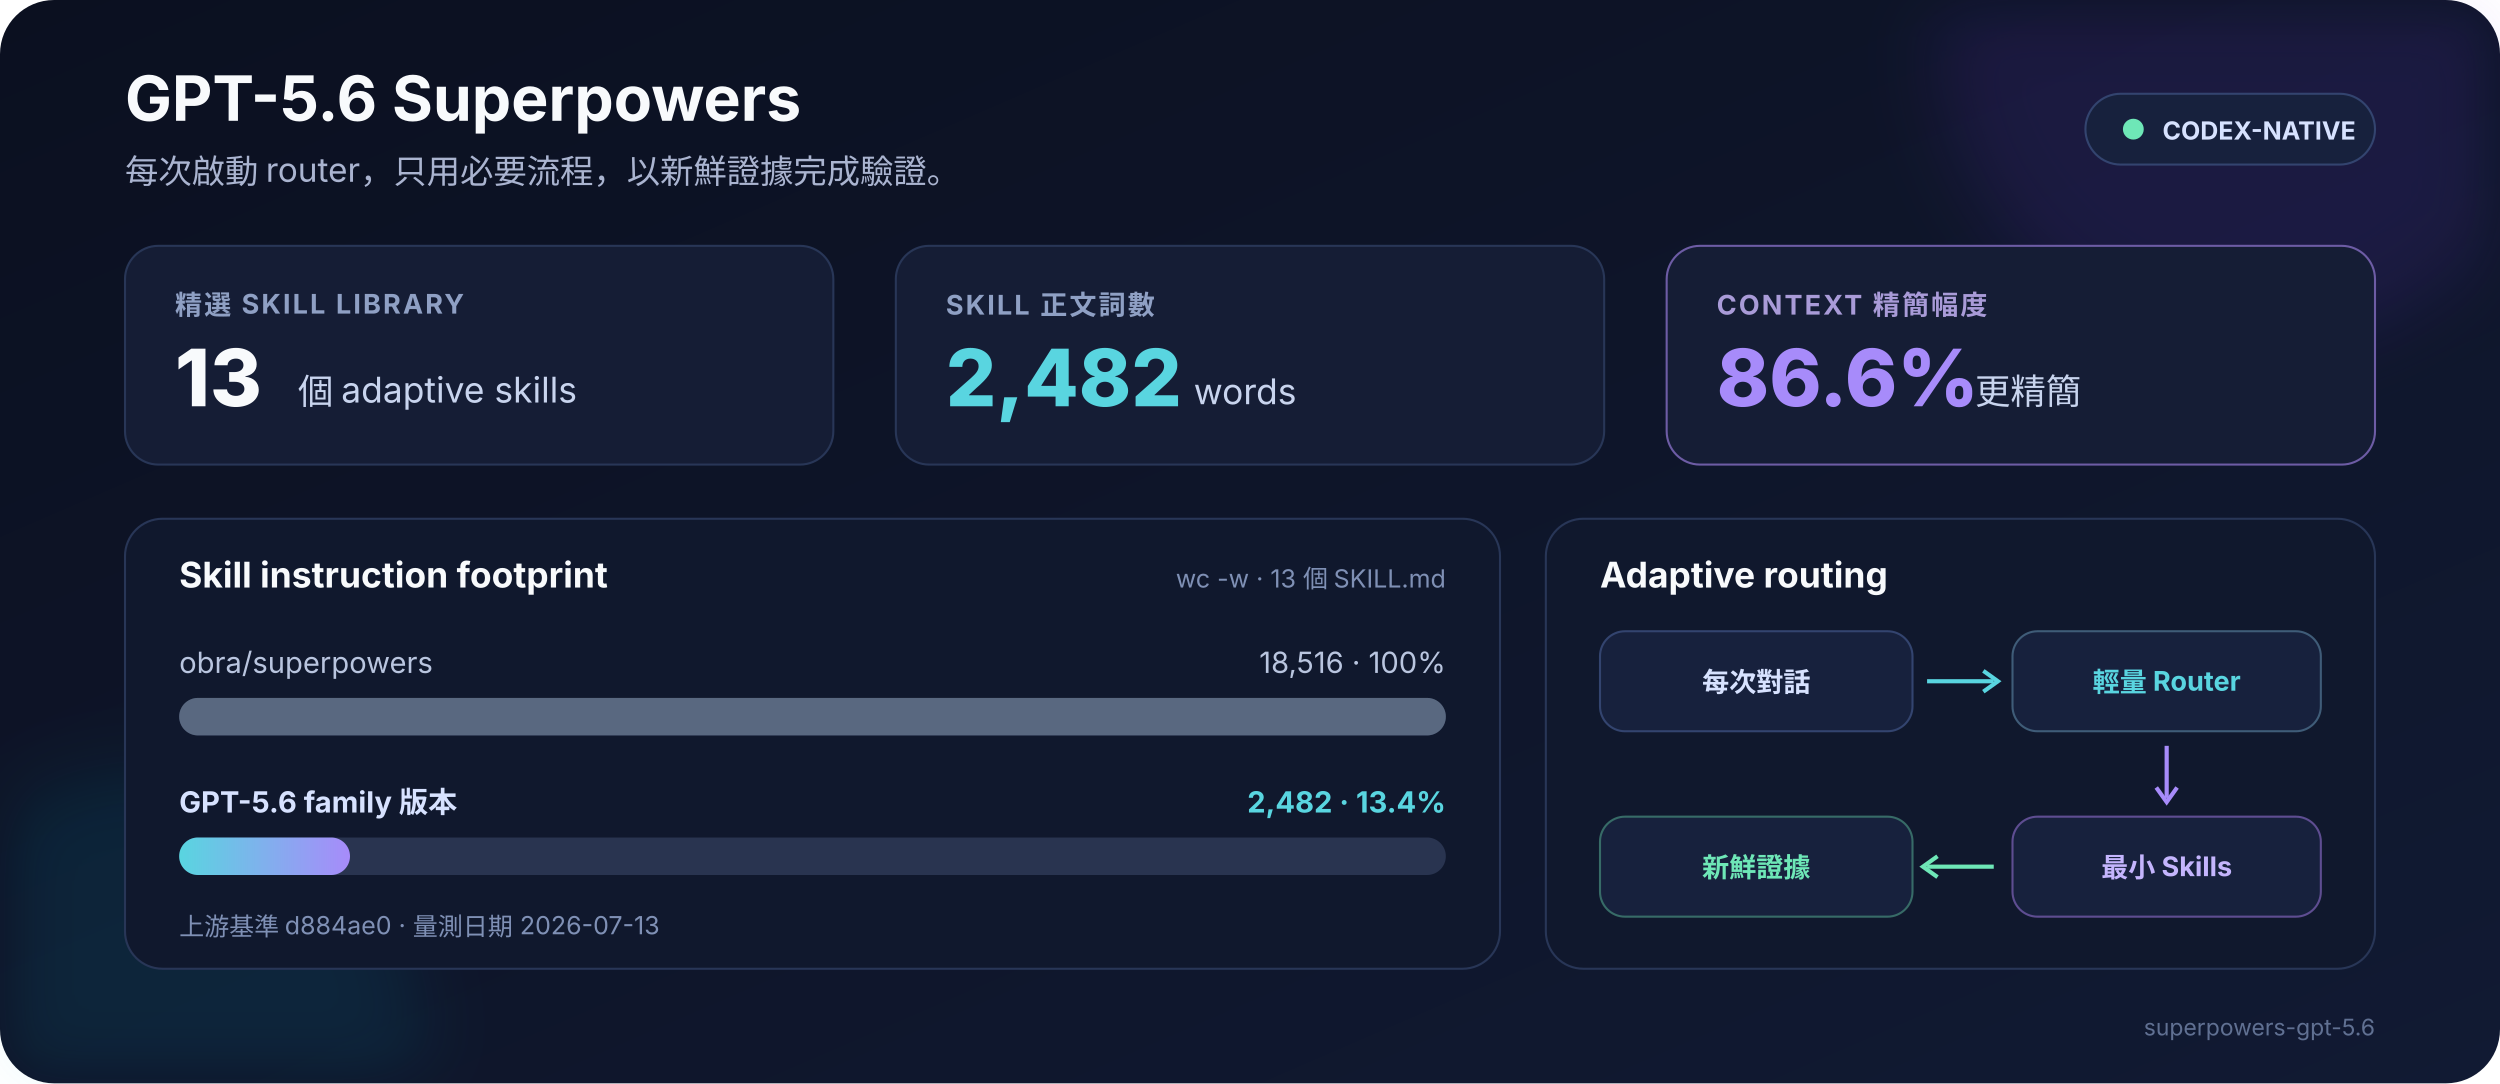
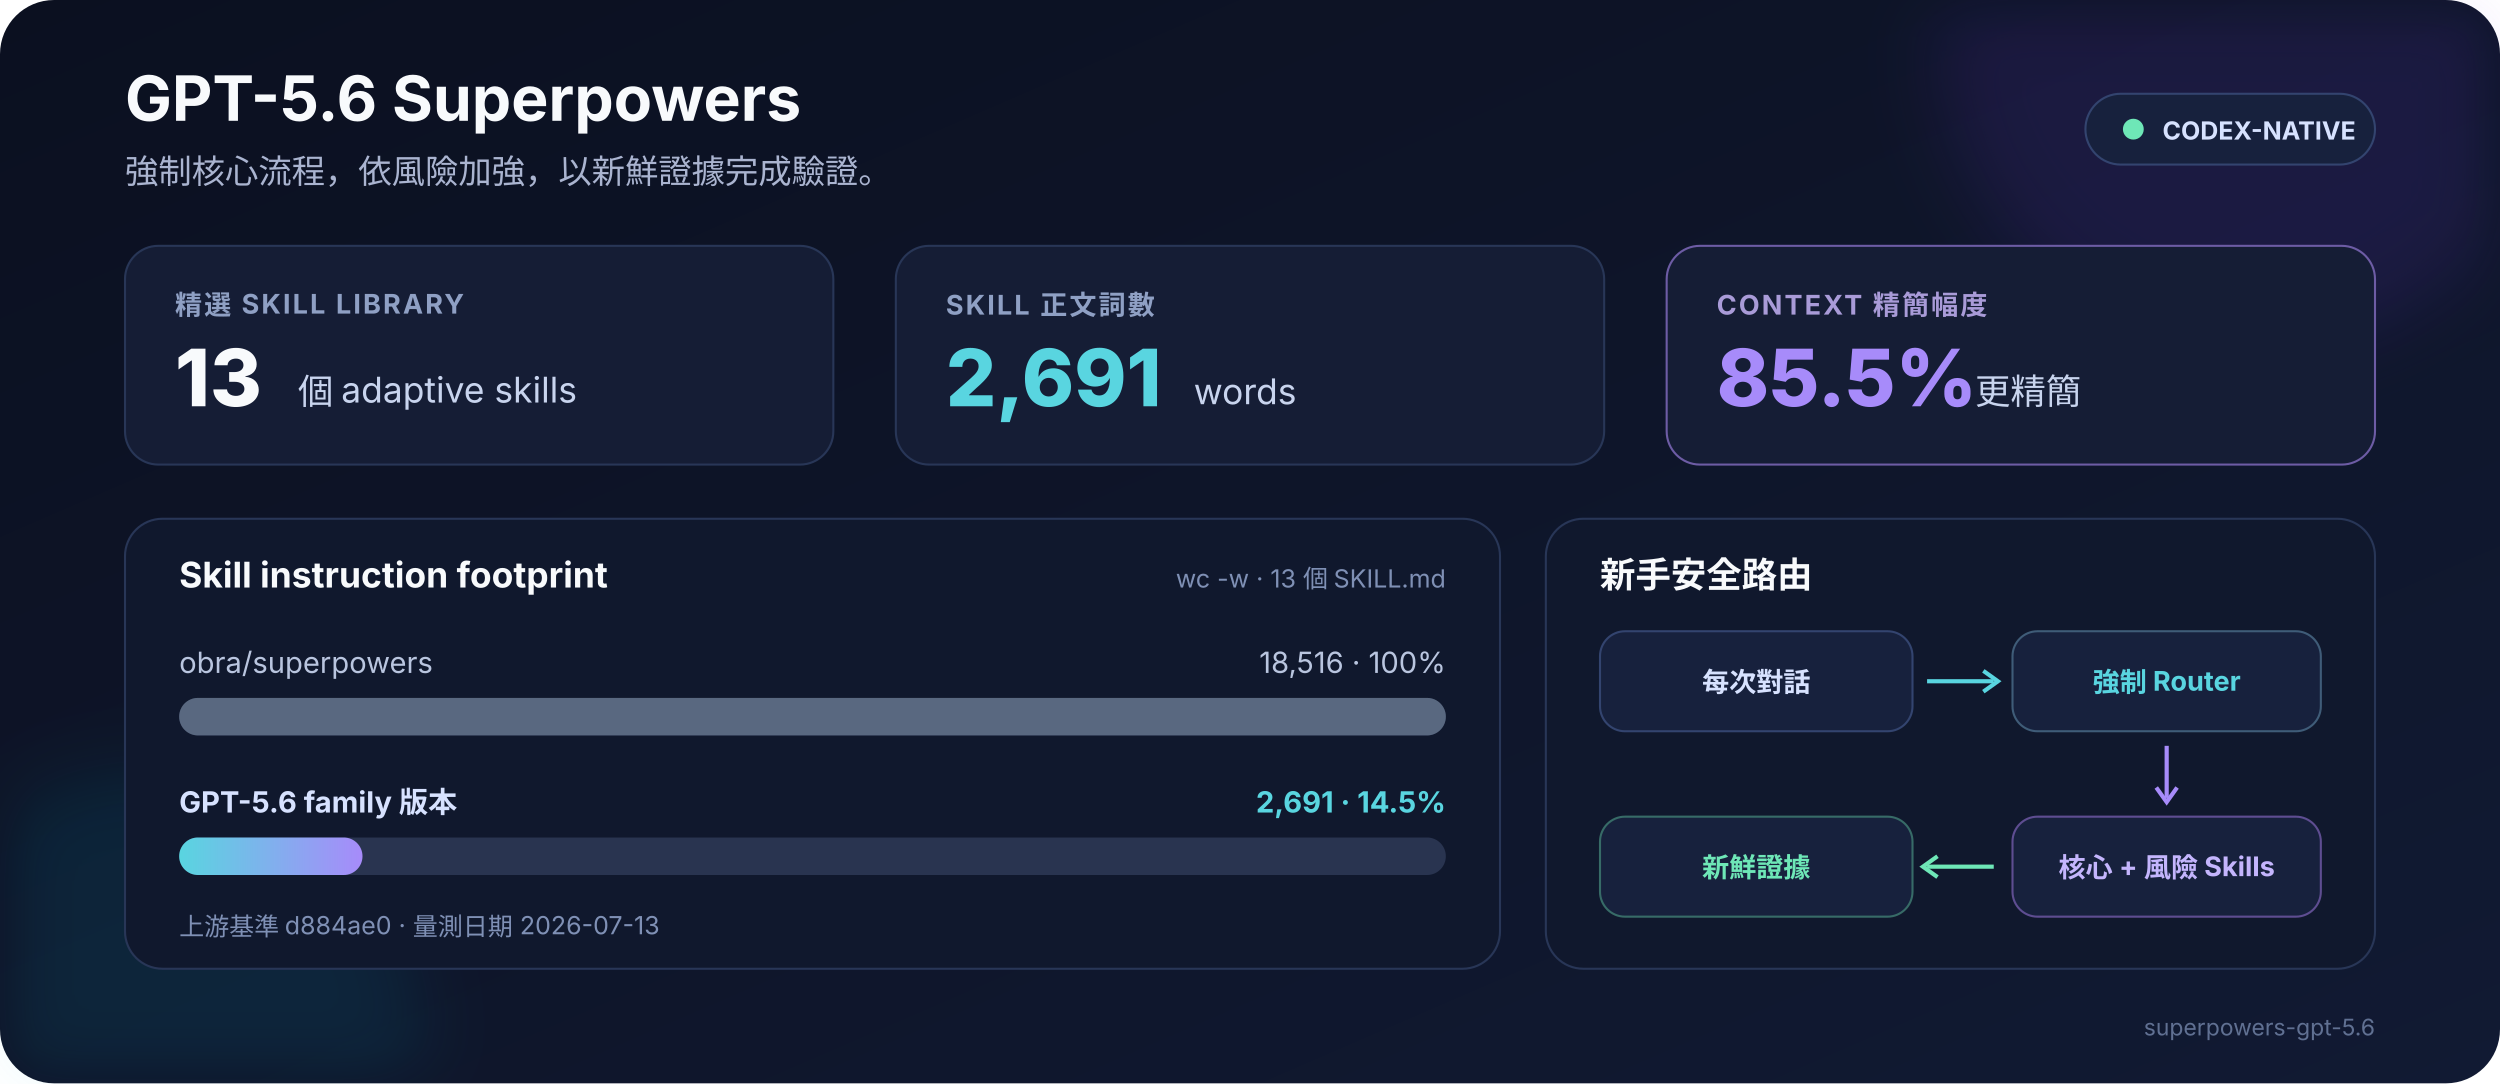
<svg xmlns="http://www.w3.org/2000/svg" width="1200" height="520" viewBox="0 0 1200 520" role="img" aria-labelledby="title desc">
  <defs>
    <linearGradient id="background" x1="0" y1="0" x2="1" y2="1">
      <stop offset="0" stop-color="#0b1020" />
      <stop offset="1" stop-color="#111a33" />
    </linearGradient>
    <linearGradient id="accent" x1="0" y1="0" x2="1" y2="0">
      <stop offset="0" stop-color="#59d5e0" />
      <stop offset="1" stop-color="#a78bfa" />
    </linearGradient>
    <filter id="glow" x="-30%" y="-30%" width="160%" height="160%">
      <feGaussianBlur stdDeviation="18" />
    </filter>
  </defs>
  <rect width="1200" height="520" rx="26" fill="url(#background)" />
  <circle cx="1080" cy="18" r="150" fill="#7c3aed" opacity="0.12" filter="url(#glow)" />
  <circle cx="72" cy="500" r="130" fill="#06b6d4" opacity="0.10" filter="url(#glow)" />
  <g font-family="Inter, 'Noto Sans TC', 'PingFang TC', 'Microsoft JhengHei', ui-sans-serif, system-ui, sans-serif">
    <text x="60" y="58" fill="#f8fafc" font-size="30" font-weight="750">GPT-5.6 Superpowers</text>
-     <text x="60" y="88" fill="#aab4d0" font-size="16">每次啟動 router，只用必要流程，以新鮮證據完成驗證。</text>
+     <text x="60" y="88" fill="#aab4d0" font-size="16">強制核心流程，依風險加強，以新鮮證據完成驗證。</text>
    <rect x="1001" y="45" width="139" height="34" rx="17" fill="#17213d" stroke="#33446f" />
    <circle cx="1024" cy="62" r="5" fill="#6ee7b7" />
    <text x="1038" y="67" fill="#d7e2ff" font-size="12" font-weight="650">CODEX-NATIVE</text>
    <g>
      <rect x="60" y="118" width="340" height="105" rx="16" fill="#151d35" stroke="#283657" />
      <text x="84" y="151" fill="#8fa0c4" font-size="13" font-weight="650" letter-spacing="1">精選 SKILL LIBRARY</text>
      <text x="84" y="195" fill="#f8fafc" font-size="38" font-weight="760">13</text>
      <text x="143" y="194" fill="#c8d4ee" font-size="17">個 adaptive skills</text>
      <rect x="430" y="118" width="340" height="105" rx="16" fill="#151d35" stroke="#283657" />
      <text x="454" y="151" fill="#8fa0c4" font-size="13" font-weight="650" letter-spacing="1">SKILL 正文詞數</text>
-       <text x="454" y="195" fill="#59d5e0" font-size="38" font-weight="760">2,482</text>
+       <text x="454" y="195" fill="#59d5e0" font-size="38" font-weight="760">2,691</text>
      <text x="573" y="194" fill="#c8d4ee" font-size="17">words</text>
      <rect x="800" y="118" width="340" height="105" rx="16" fill="#151d35" stroke="#6d5ca5" />
      <text x="824" y="151" fill="#a99bd8" font-size="13" font-weight="650" letter-spacing="1">CONTEXT 精簡幅度</text>
-       <text x="824" y="195" fill="#a78bfa" font-size="38" font-weight="760">86.6%</text>
+       <text x="824" y="195" fill="#a78bfa" font-size="38" font-weight="760">85.5%</text>
      <text x="948" y="194" fill="#c8d4ee" font-size="17">更精簡</text>
    </g>
    <g>
      <rect x="60" y="249" width="660" height="216" rx="18" fill="#10182d" stroke="#283657" />
      <text x="86" y="282" fill="#f8fafc" font-size="17" font-weight="700">Skill instruction footprint</text>
      <text x="694" y="282" fill="#7f90b5" font-size="12" text-anchor="end">wc -w · 13 個 SKILL.md</text>
      <text x="86" y="323" fill="#b9c5df" font-size="14">obra/superpowers</text>
      <text x="694" y="323" fill="#b9c5df" font-size="14" text-anchor="end">18,516 · 100%</text>
      <rect x="86" y="335" width="608" height="18" rx="9" fill="#293450" />
      <rect x="86" y="335" width="608" height="18" rx="9" fill="#64748b" opacity="0.82" />
      <text x="86" y="390" fill="#d7e2ff" font-size="14" font-weight="650">GPT-5.6 family 版本</text>
-       <text x="694" y="390" fill="#59d5e0" font-size="14" font-weight="700" text-anchor="end">2,482 · 13.4%</text>
+       <text x="694" y="390" fill="#59d5e0" font-size="14" font-weight="700" text-anchor="end">2,691 · 14.5%</text>
      <rect x="86" y="402" width="608" height="18" rx="9" fill="#293450" />
-       <rect x="86" y="402" width="82" height="18" rx="9" fill="url(#accent)" />
+       <rect x="86" y="402" width="88" height="18" rx="9" fill="url(#accent)" />
      <text x="86" y="449" fill="#7f90b5" font-size="12">上游基準 d884ae0 · 量測日期 2026-07-13</text>
    </g>
    <g>
      <rect x="742" y="249" width="398" height="216" rx="18" fill="#10182d" stroke="#283657" />
-       <text x="768" y="282" fill="#f8fafc" font-size="17" font-weight="700">Adaptive routing</text>
+       <text x="768" y="282" fill="#f8fafc" font-size="17" font-weight="700">新手安全路由</text>
      <rect x="768" y="303" width="150" height="48" rx="12" fill="#17213d" stroke="#33446f" />
      <text x="843" y="332" fill="#d7e2ff" font-size="13" font-weight="650" text-anchor="middle">每次對話</text>
      <path d="M925 327h32" stroke="#59d5e0" stroke-width="2" />
      <path d="m952 322 7 5-7 5" fill="none" stroke="#59d5e0" stroke-width="2" />
      <rect x="966" y="303" width="148" height="48" rx="12" fill="#17213d" stroke="#3f5c78" />
-       <text x="1040" y="332" fill="#59d5e0" font-size="13" font-weight="700" text-anchor="middle">輕量 Router</text>
+       <text x="1040" y="332" fill="#59d5e0" font-size="13" font-weight="700" text-anchor="middle">強制 Router</text>
      <path d="M1040 358v25" stroke="#a78bfa" stroke-width="2" />
      <path d="m1035 378 5 7 5-7" fill="none" stroke="#a78bfa" stroke-width="2" />
      <rect x="966" y="392" width="148" height="48" rx="12" fill="#17213d" stroke="#5e4d91" />
-       <text x="1040" y="421" fill="#c4b5fd" font-size="13" font-weight="700" text-anchor="middle">最小 Skills</text>
+       <text x="1040" y="421" fill="#c4b5fd" font-size="13" font-weight="700" text-anchor="middle">核心 + 風險 Skills</text>
      <path d="M957 416h-32" stroke="#6ee7b7" stroke-width="2" />
      <path d="m930 411-7 5 7 5" fill="none" stroke="#6ee7b7" stroke-width="2" />
      <rect x="768" y="392" width="150" height="48" rx="12" fill="#17213d" stroke="#376b67" />
      <text x="843" y="421" fill="#6ee7b7" font-size="13" font-weight="700" text-anchor="middle">新鮮證據</text>
    </g>
    <text x="1140" y="497" fill="#607092" font-size="11" text-anchor="end">superpowers-gpt-5.6</text>
  </g>
</svg>
